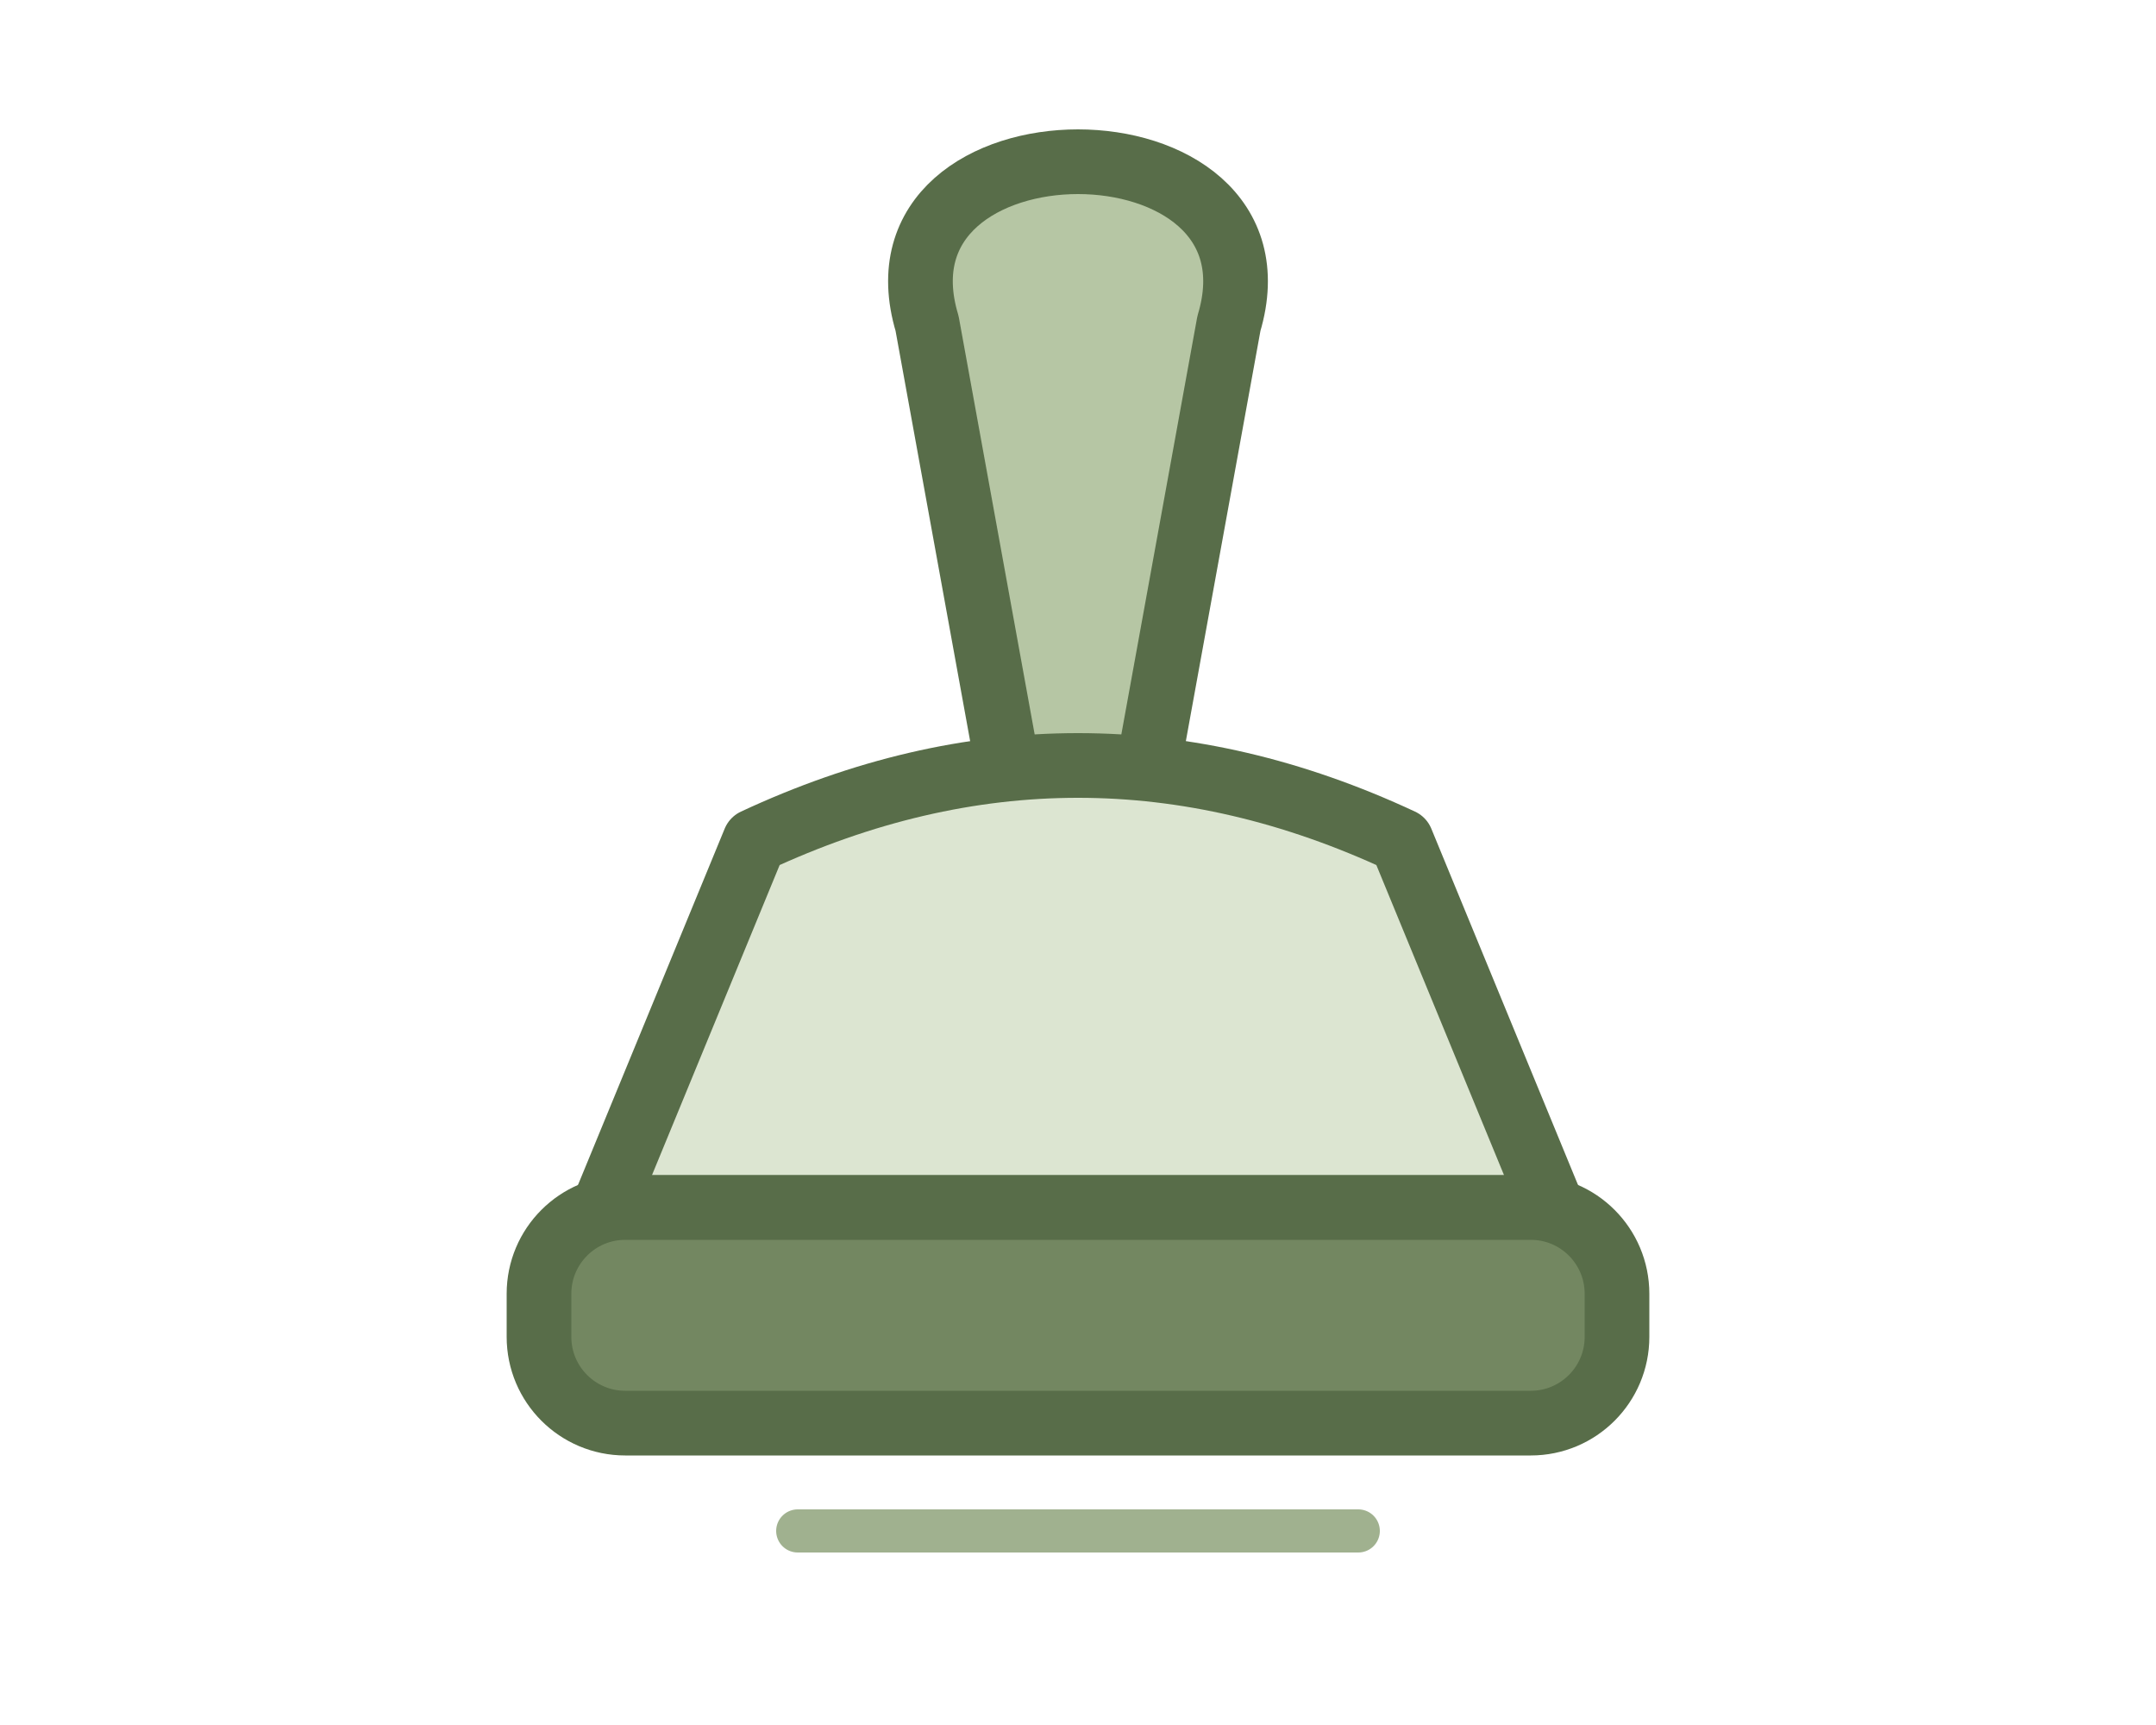
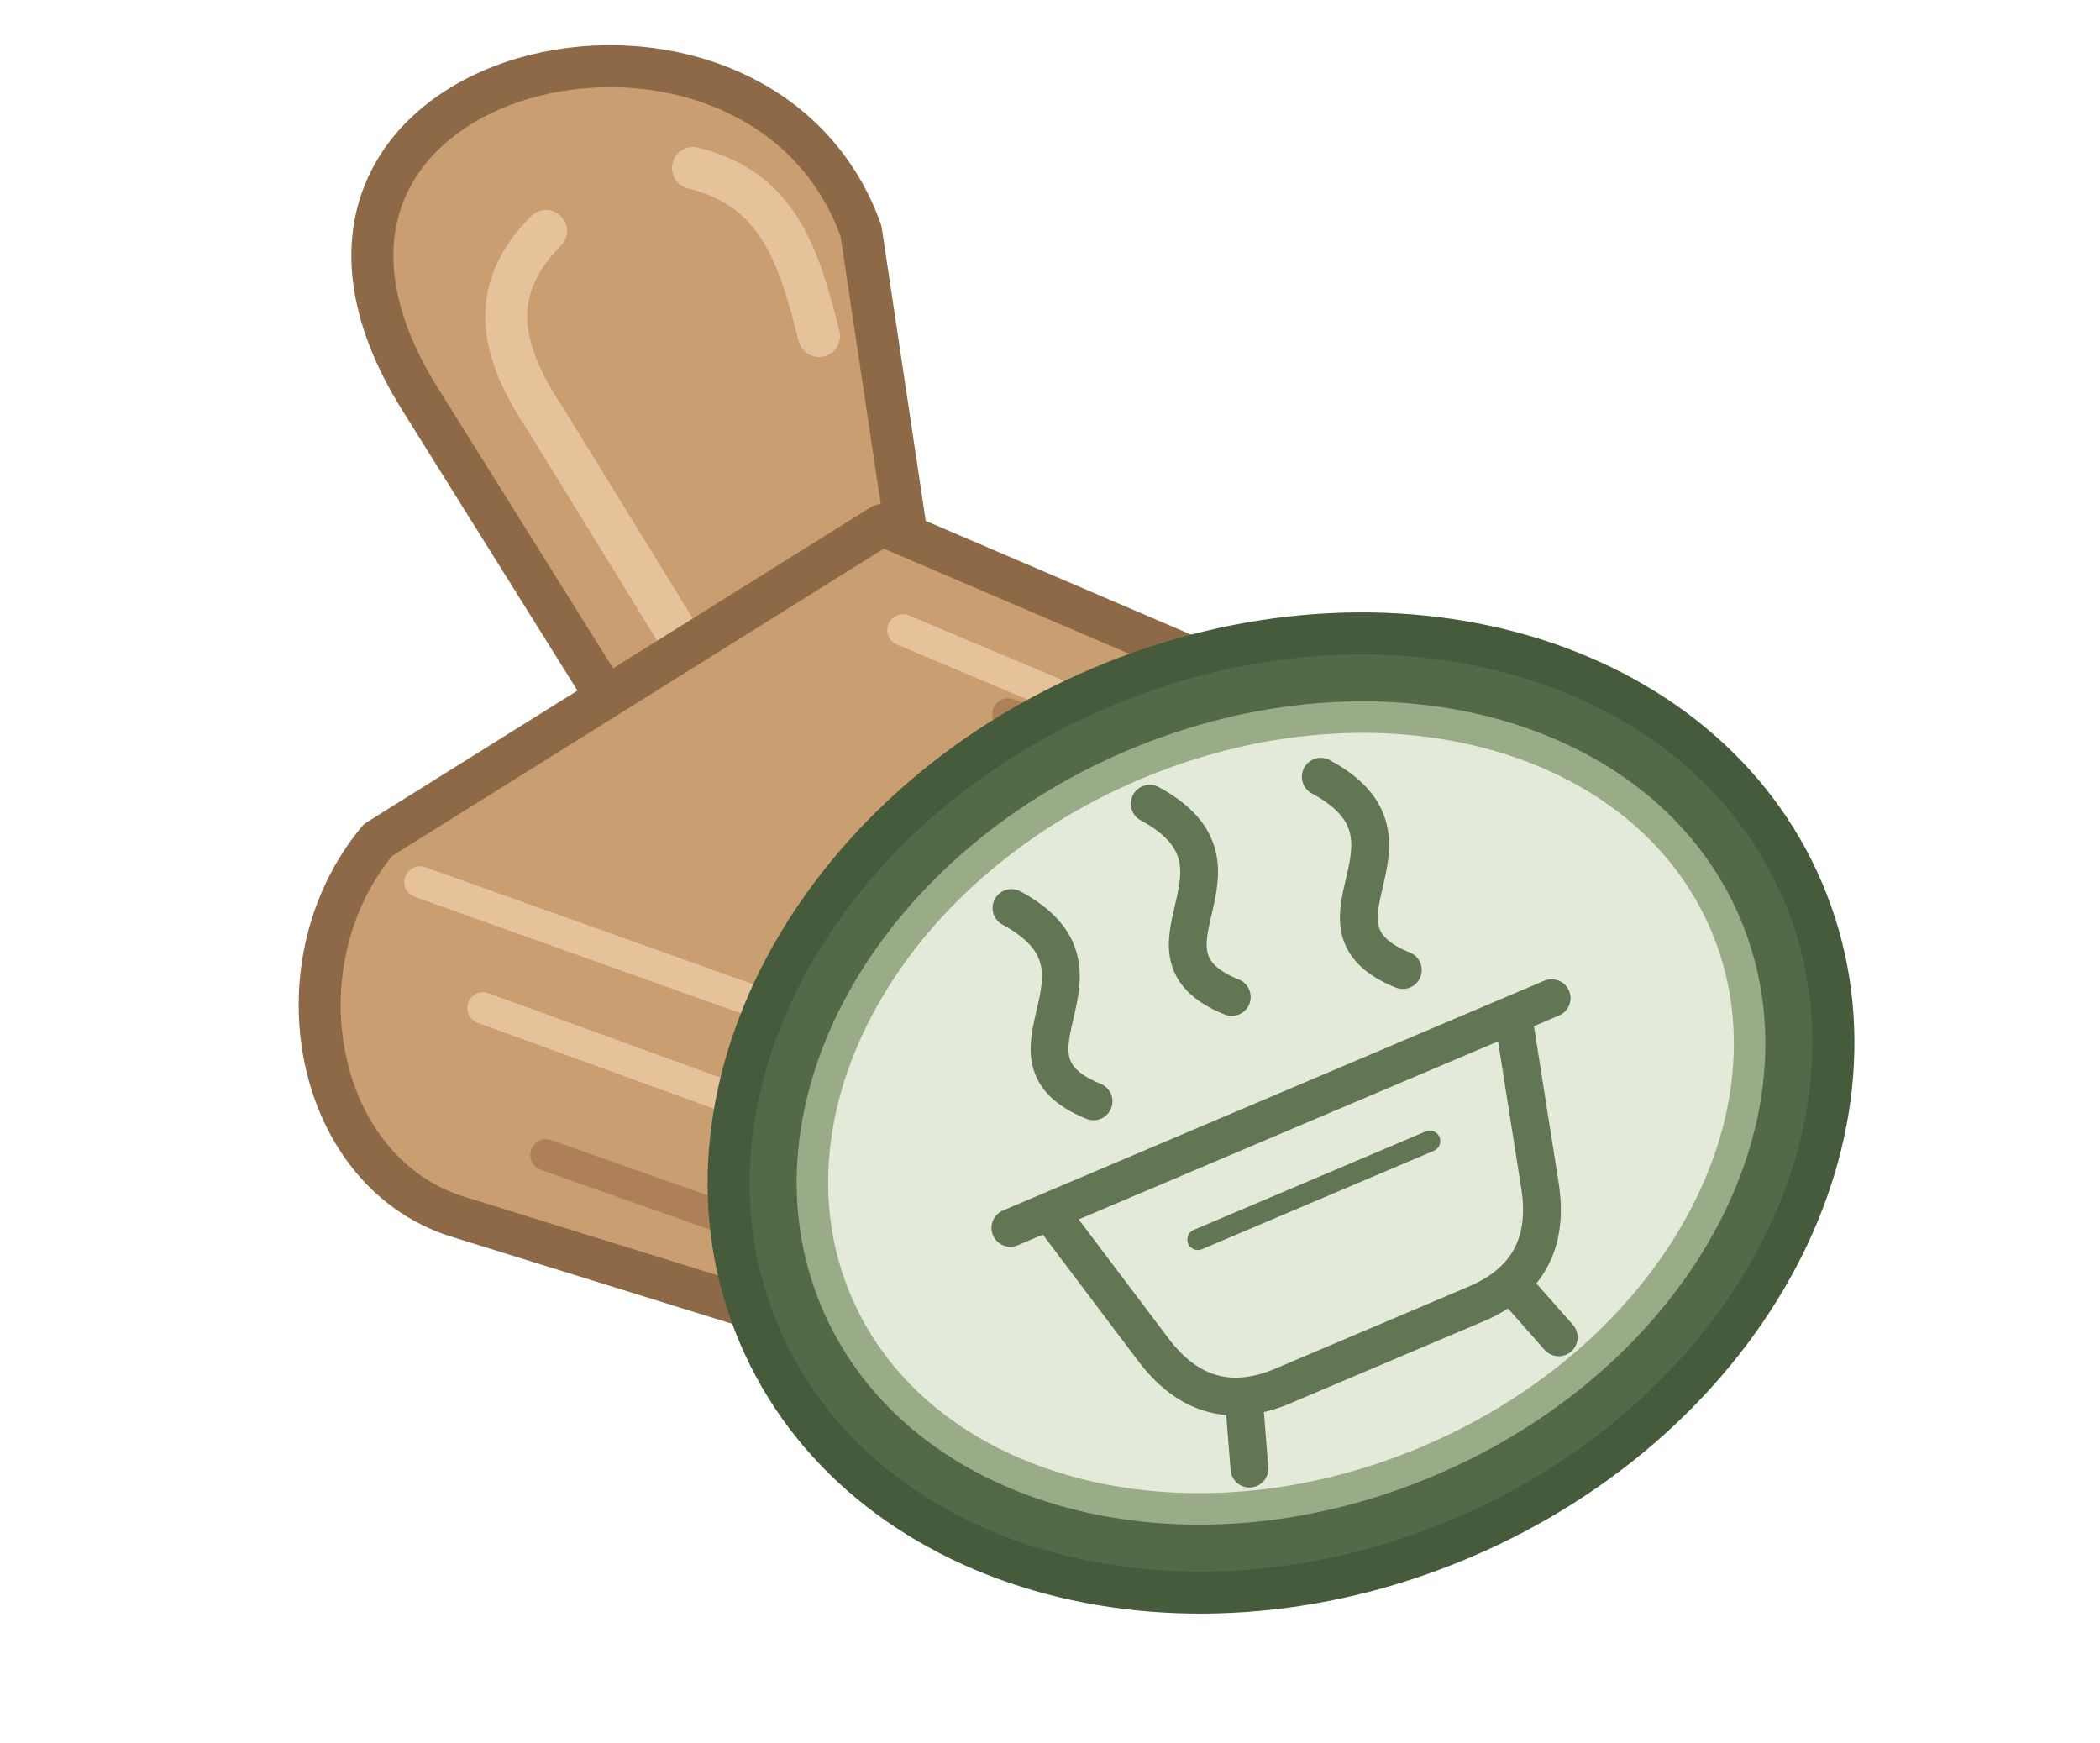
- <svg xmlns="http://www.w3.org/2000/svg" viewBox="0 0 100 80" fill="none" stroke="#586d49" stroke-width="3" stroke-linecap="round" stroke-linejoin="round">
-   <path d="M43 15c-3-10 17-10 14 0l-4 22H47z" fill="#b6c6a4" />
-   <path d="M35 39q15-7 30 0l7 17H28z" fill="#dce5d1" />
-   <rect x="25" y="56" width="50" height="10" rx="4" fill="#738761" />
-   <path d="M37 71h26" stroke="#a0b18f" stroke-width="2" />
+ <svg xmlns="http://www.w3.org/2000/svg" viewBox="0 -3 100 83" fill="none" stroke-linecap="round" stroke-linejoin="round">
+   <path d="M30 32 20 16C10 0 36-6 41 8l3 20" fill="#c99e70" stroke="#8d6948" stroke-width="2" />
+   <path d="M26 8c-3 3-2 6 0 9l8 13M33 5c4 1 5 4 6 8" stroke="#e6c29b" stroke-width="2" />
+   <path d="m18 37 24-15 35 15-26 27-29-9c-7-2-9-12-4-18Z" fill="#c99e70" stroke="#8d6948" stroke-width="2" />
+   <path d="m20 39 28 10M23 45l22 8M43 27l19 8" stroke="#e6c29b" stroke-width="1.5" />
+   <path d="m26 52 17 6M48 31l13 5" stroke="#ae8057" stroke-width="1.5" />
+   <g transform="rotate(-23 61 50)">
+     <ellipse cx="61" cy="50" rx="27" ry="22" fill="#536948" stroke="#455b3b" stroke-width="2" />
+     <ellipse cx="61" cy="50" rx="23" ry="18" fill="#e4ead9" stroke="#99ab87" stroke-width="1.5" />
+     <g stroke="#627653" stroke-width="1.8">
+       <path d="M53 46c-4-4 4-5 0-10M61 44c-4-4 4-5 0-10M69 46c-4-4 4-5 0-10" />
+       <path d="M47 50h28M49 50l2 8q1 4 5 4h10q4 0 5-4l2-8M54 62l-1 3M68 62l1 3" />
+       <path d="M55 54h12" stroke-width="1" />
+     </g>
+   </g>
</svg>
